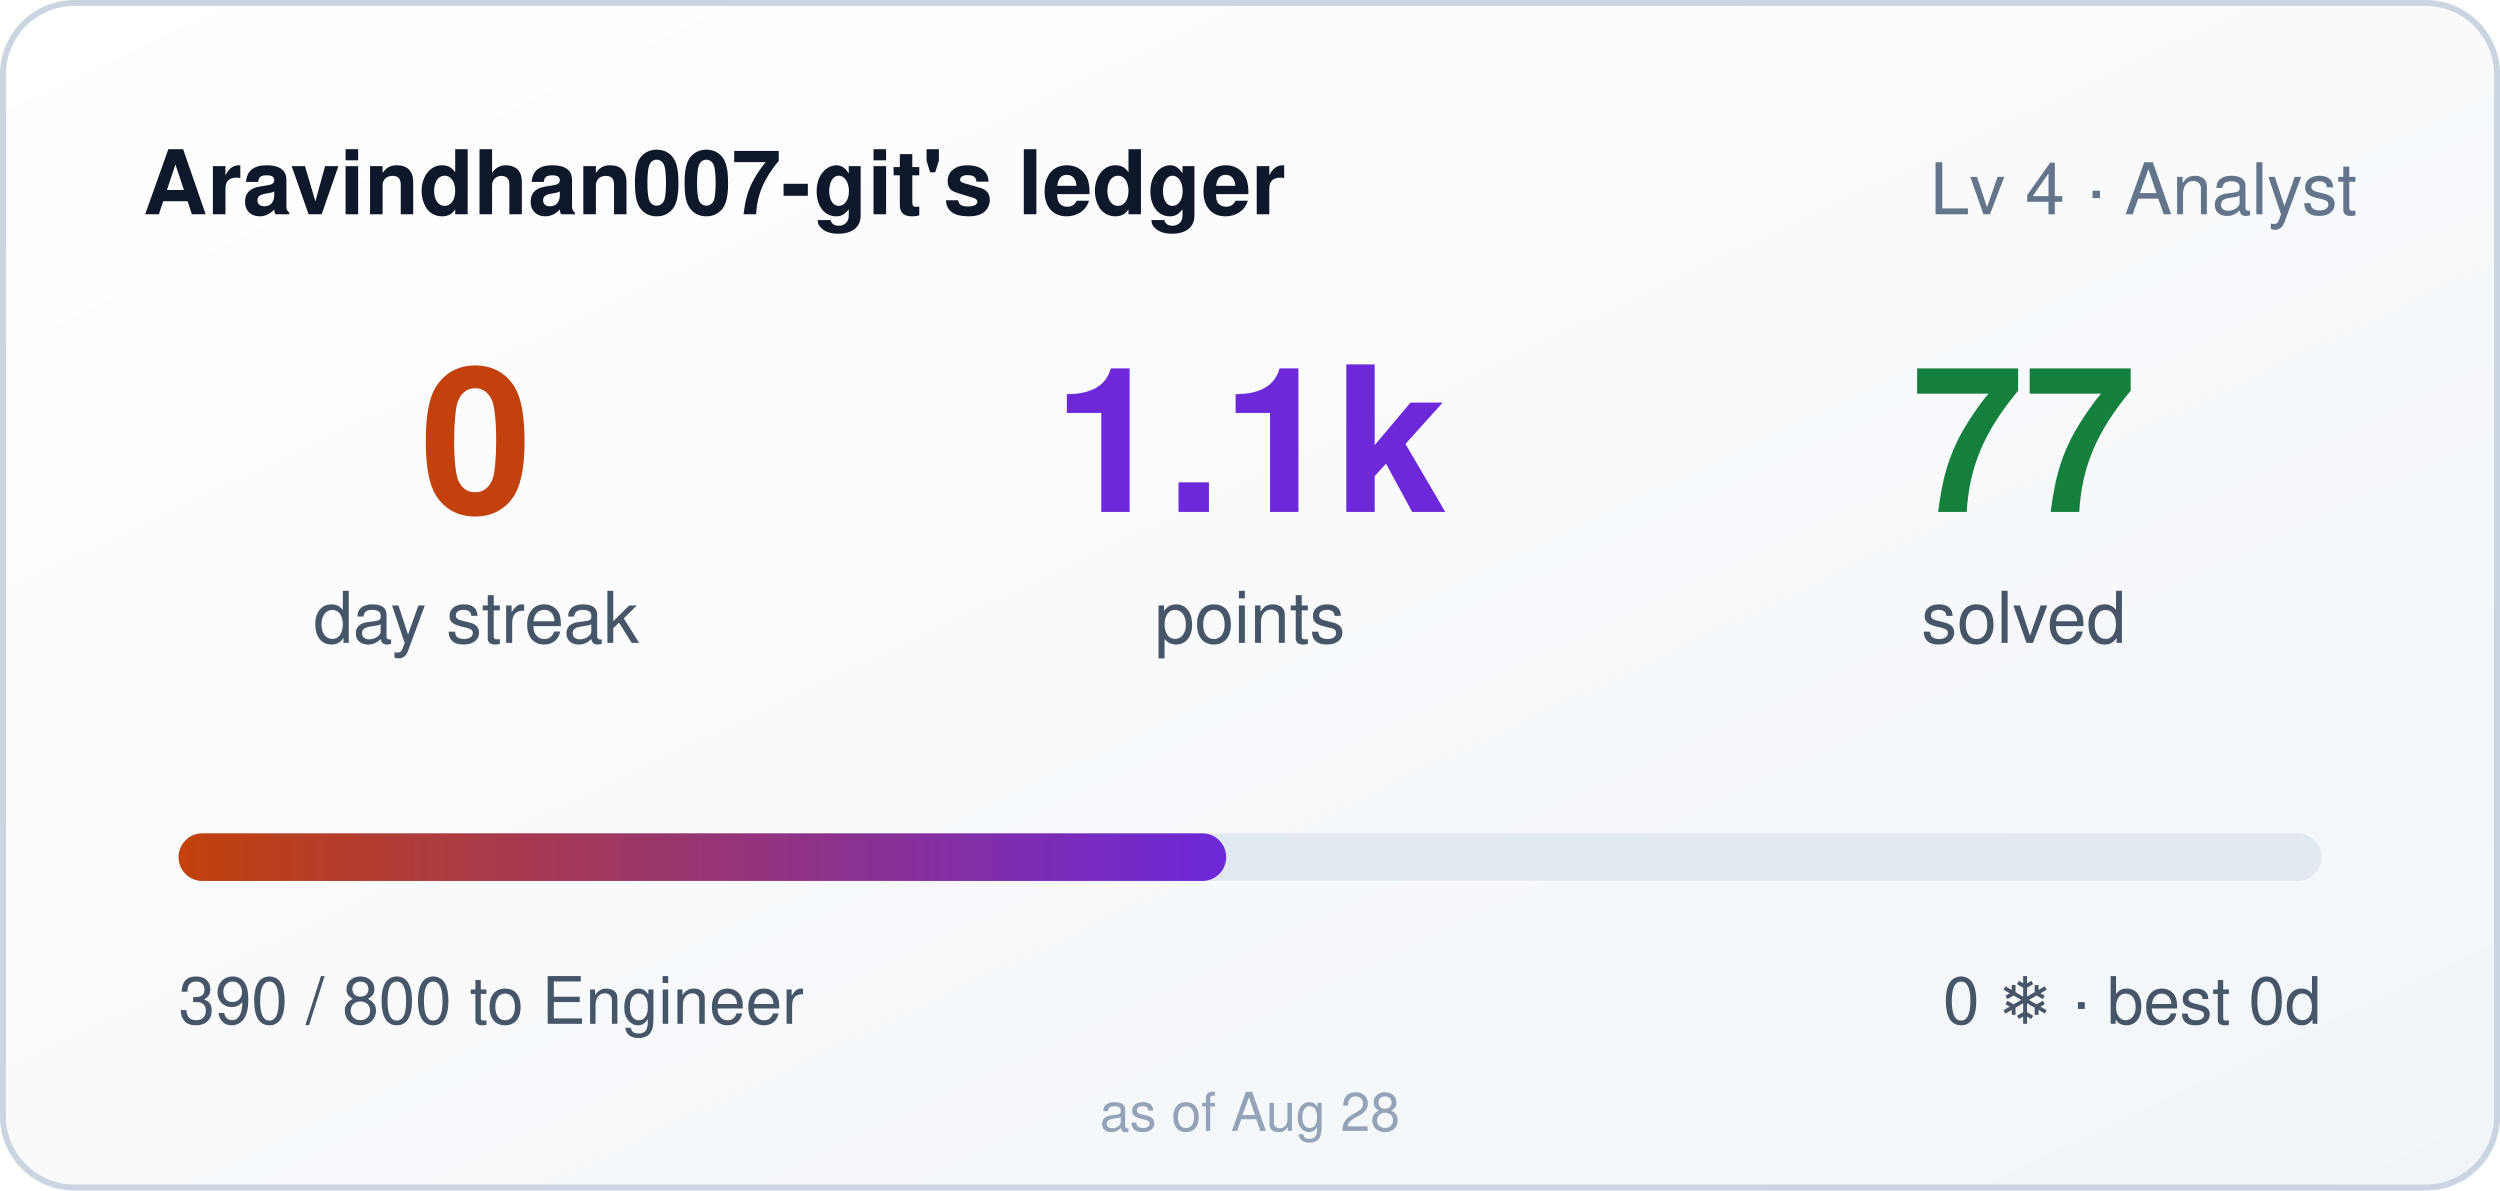
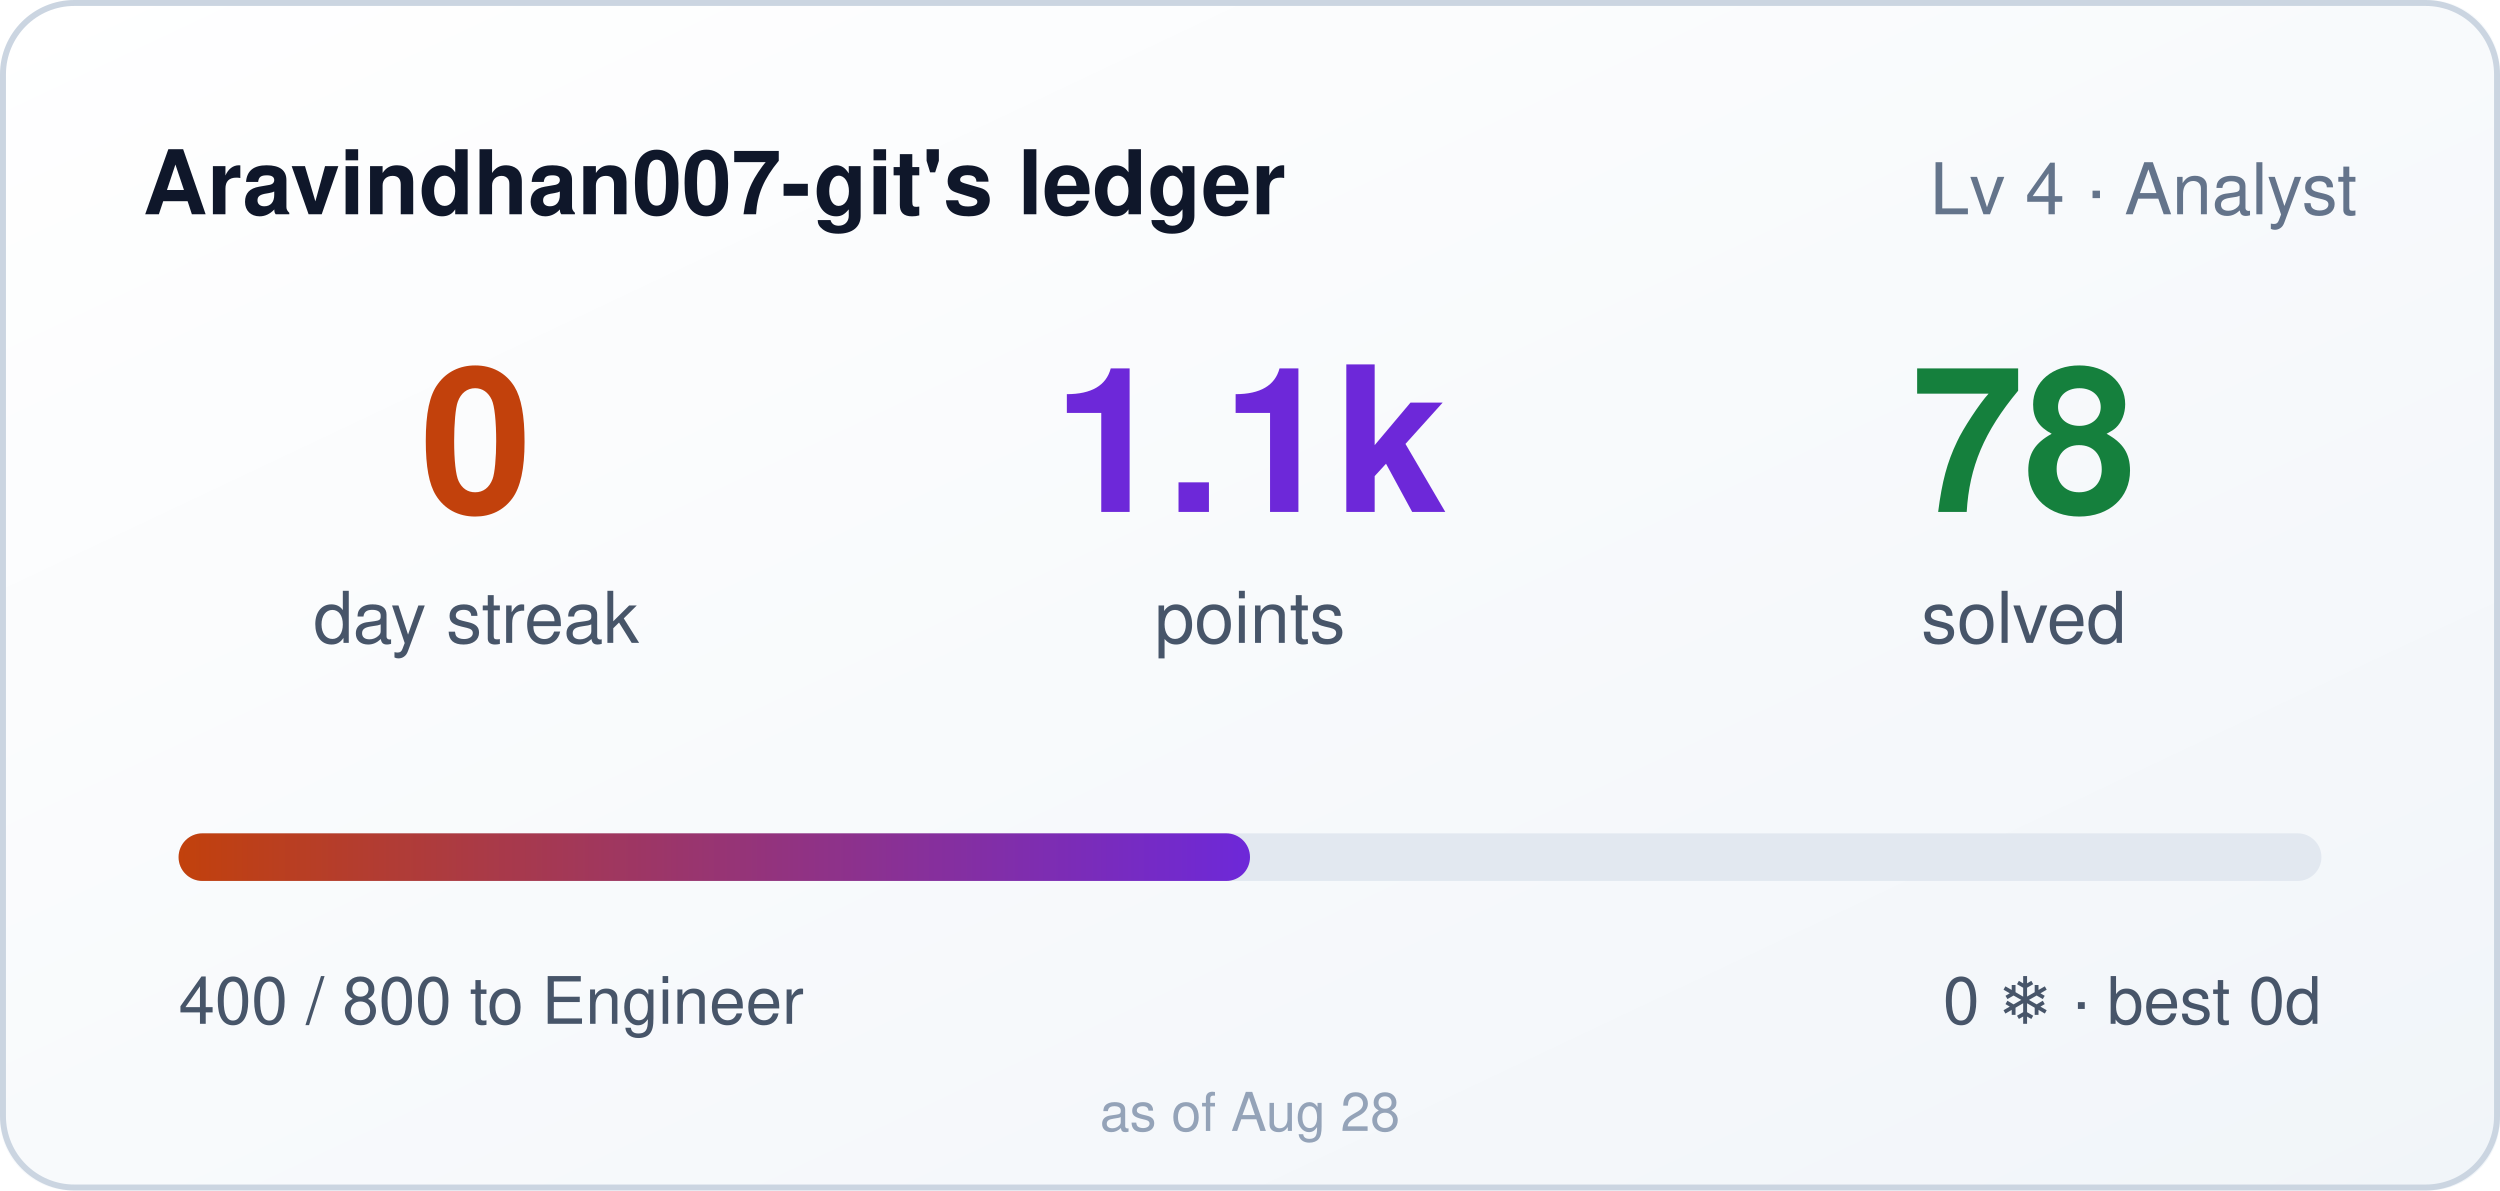
- <svg xmlns="http://www.w3.org/2000/svg" width="420" height="200" role="img" aria-label="Aravindhan007-git's ledger: 0 day streak, 1090 points">
+ <svg xmlns="http://www.w3.org/2000/svg" width="420" height="200" role="img" aria-label="Aravindhan007-git's ledger: 0 day streak, 1100 points">
  <style>
    .bar,.n{transform-box:fill-box}
    .bar{transform-origin:left center}
    @media (prefers-reduced-motion: no-preference){
      .bar{animation:cl-grow .9s cubic-bezier(.22,1,.36,1) both}
      .n{animation:cl-rise .5s ease-out both}
      .n2{animation-delay:.08s}
      .n3{animation-delay:.16s}
    }
    @keyframes cl-grow{from{transform:scaleX(0)}to{transform:scaleX(1)}}
    @keyframes cl-rise{from{opacity:0;transform:translateY(6px)}to{opacity:1;transform:none}}
  </style>
  <defs>
    <linearGradient id="bg" x1="0" y1="0" x2="1" y2="1">
      <stop offset="0" stop-color="#ffffff" />
      <stop offset="1" stop-color="#f1f5f9" />
    </linearGradient>
    <linearGradient id="bar" x1="0" y1="0" x2="1" y2="0">
      <stop offset="0" stop-color="#c2410c" />
      <stop offset="1" stop-color="#6d28d9" />
    </linearGradient>
  </defs>
  <rect width="420" height="200" rx="12" fill="url(#bg)" />
  <rect x="0.5" y="0.5" width="419" height="199" rx="12" fill="none" stroke="#cbd5e1" />
  <text x="24" y="36" fill="#0f172a" font-size="15" font-weight="600" font-family="Segoe UI,Helvetica,Arial,sans-serif">Aravindhan007-git's ledger</text>
  <text x="396" y="36" fill="#64748b" font-size="12" text-anchor="end" font-family="Segoe UI,Helvetica,Arial,sans-serif">Lv 4 · Analyst</text>
  <g font-family="Segoe UI,Helvetica,Arial,sans-serif">
    <text class="n n1" x="80" y="86" fill="#c2410c" font-size="34" font-weight="700" text-anchor="middle">0</text>
    <text x="80" y="108" fill="#475569" font-size="12" text-anchor="middle">day streak</text>
    <text class="n n2" x="210" y="86" fill="#6d28d9" font-size="34" font-weight="700" text-anchor="middle">1.1k</text>
    <text x="210" y="108" fill="#475569" font-size="12" text-anchor="middle">points</text>
-     <text class="n n3" x="340" y="86" fill="#15803d" font-size="34" font-weight="700" text-anchor="middle">77</text>
+     <text class="n n3" x="340" y="86" fill="#15803d" font-size="34" font-weight="700" text-anchor="middle">78</text>
    <text x="340" y="108" fill="#475569" font-size="12" text-anchor="middle">solved</text>
  </g>
  <rect x="30" y="140" width="360" height="8" rx="4" fill="#e2e8f0" />
-   <rect class="bar" x="30" y="140" width="176" height="8" rx="4" fill="url(#bar)" />
-   <text x="30" y="172" fill="#475569" font-size="11" font-family="Segoe UI,Helvetica,Arial,sans-serif">390 / 800 to Engineer</text>
+   <rect class="bar" x="30" y="140" width="180" height="8" rx="4" fill="url(#bar)" />
+   <text x="30" y="172" fill="#475569" font-size="11" font-family="Segoe UI,Helvetica,Arial,sans-serif">400 / 800 to Engineer</text>
  <text x="390" y="172" fill="#475569" font-size="11" text-anchor="end" font-family="Segoe UI,Helvetica,Arial,sans-serif">0 ❄ · best 0d</text>
  <text x="210" y="190" fill="#94a3b8" font-size="9" text-anchor="middle" font-family="Segoe UI,Helvetica,Arial,sans-serif">as of Aug 28</text>
</svg>
